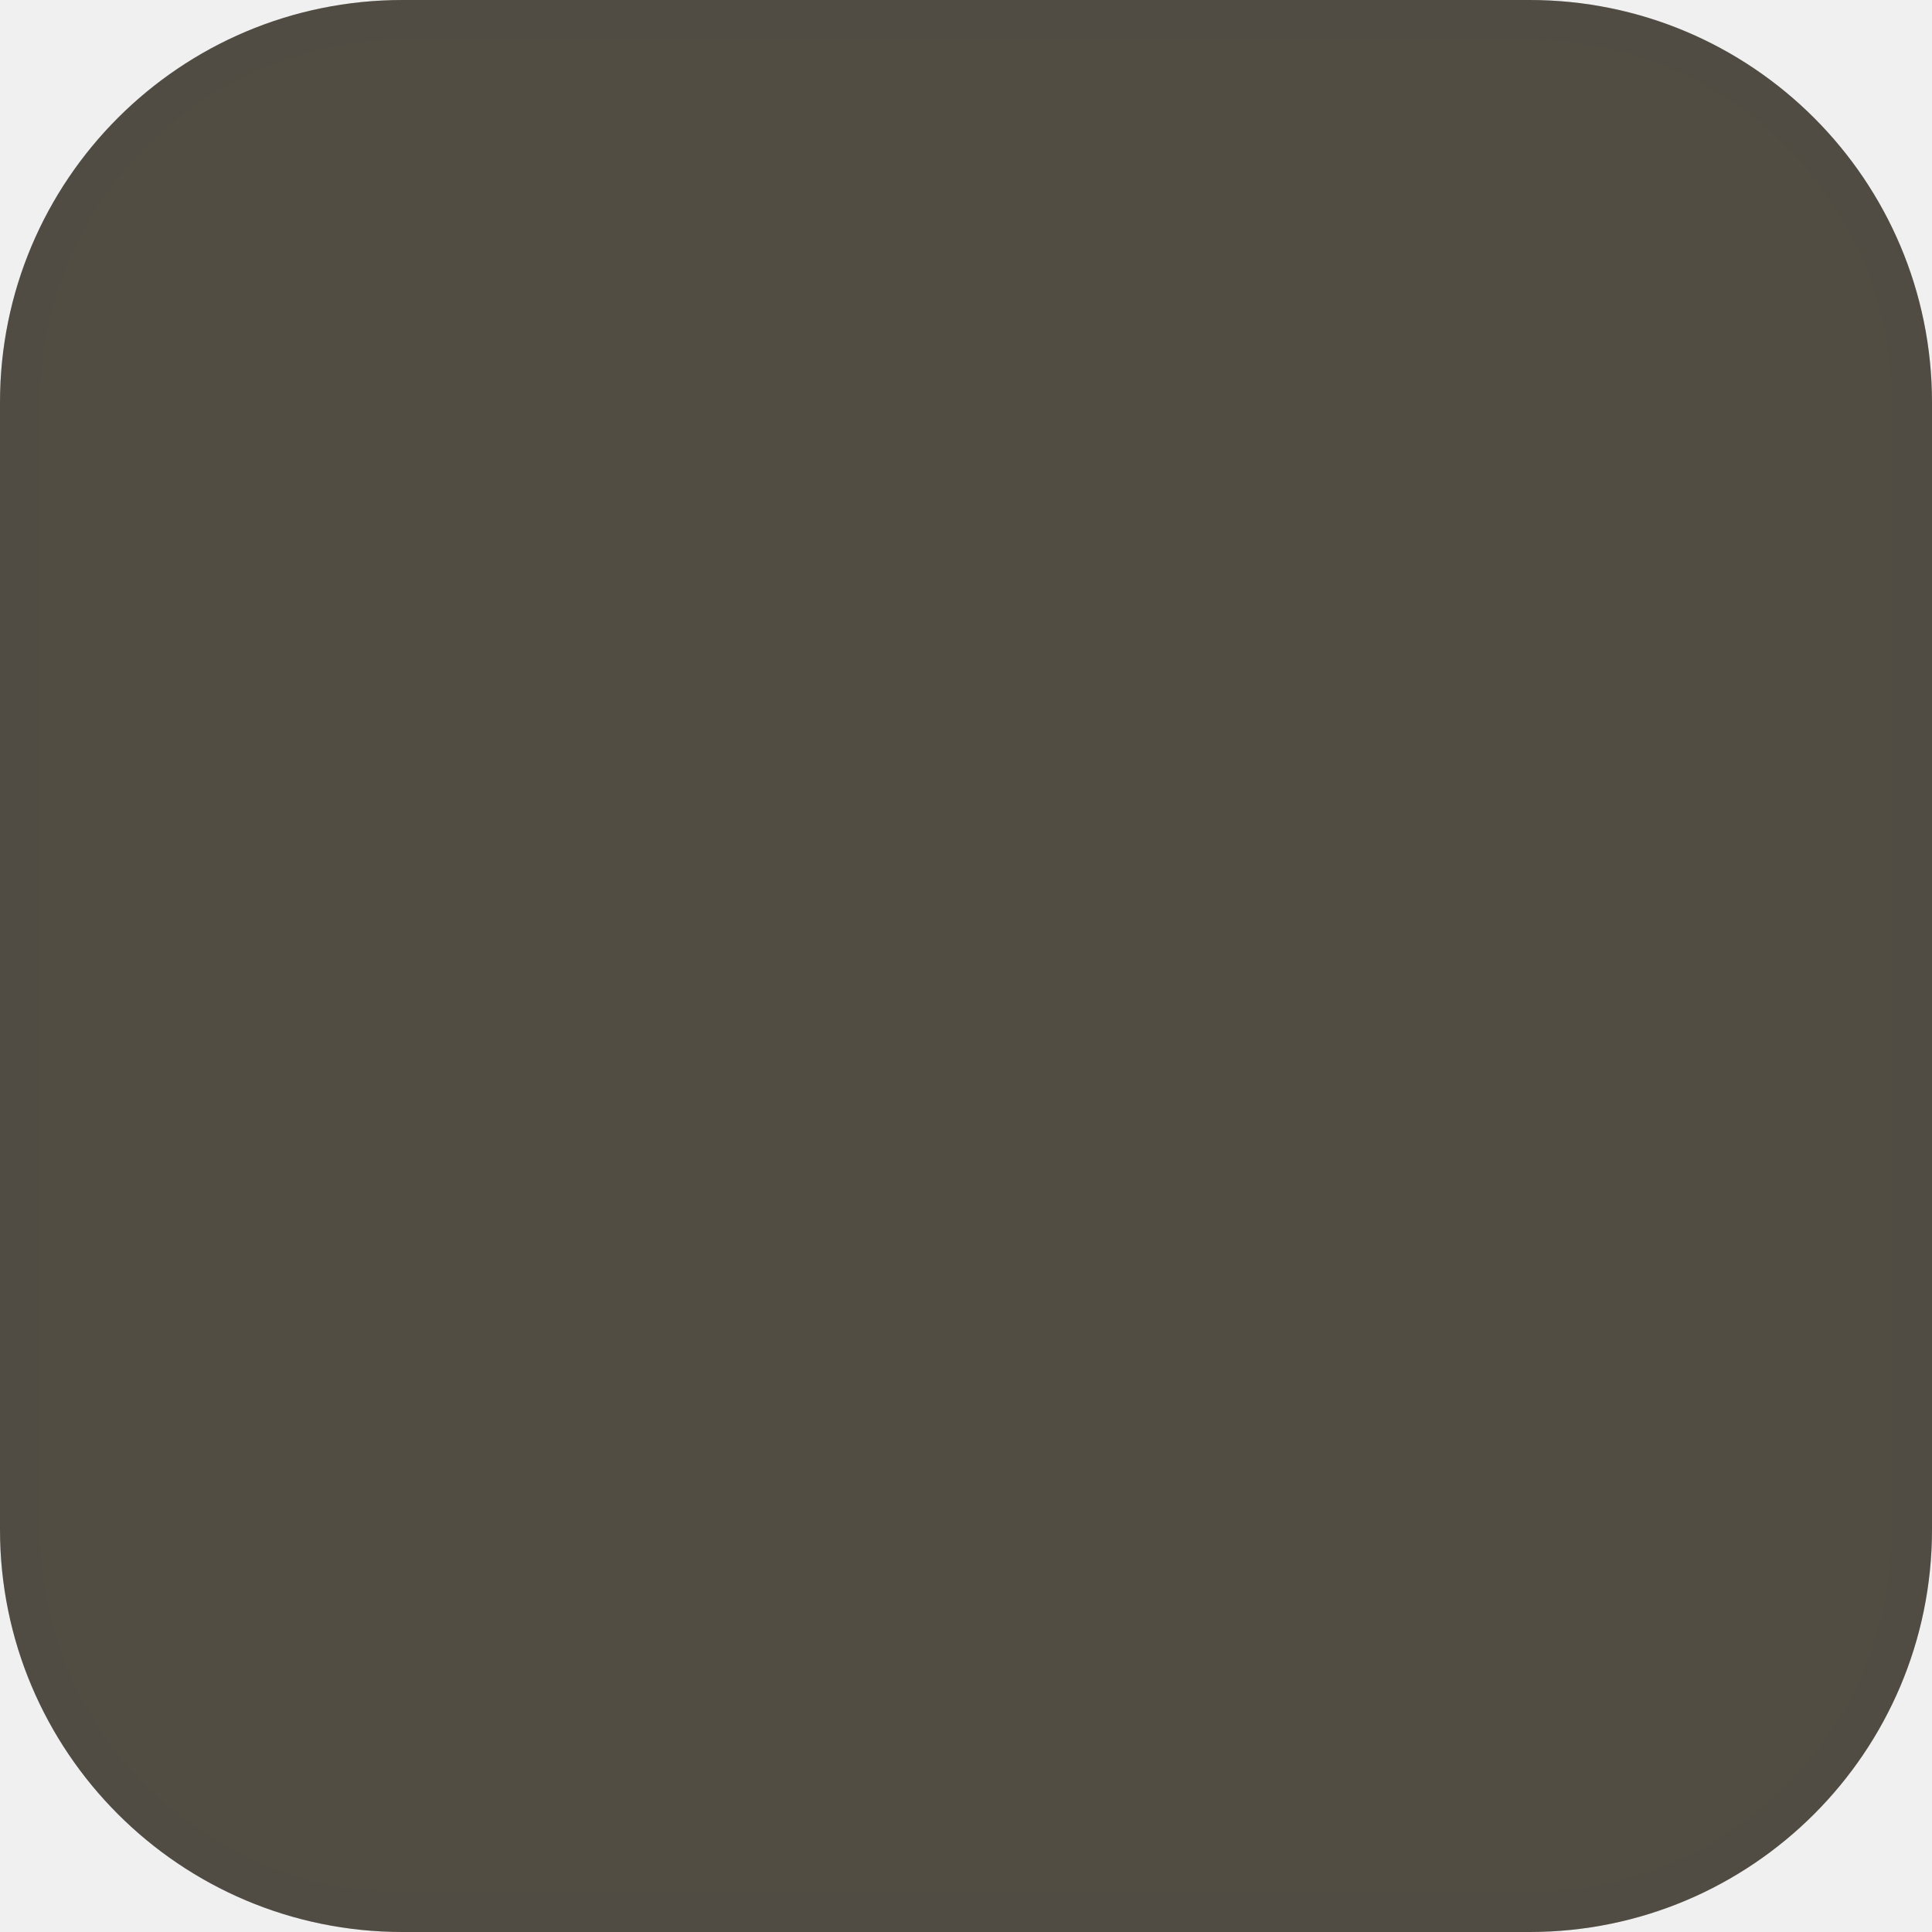
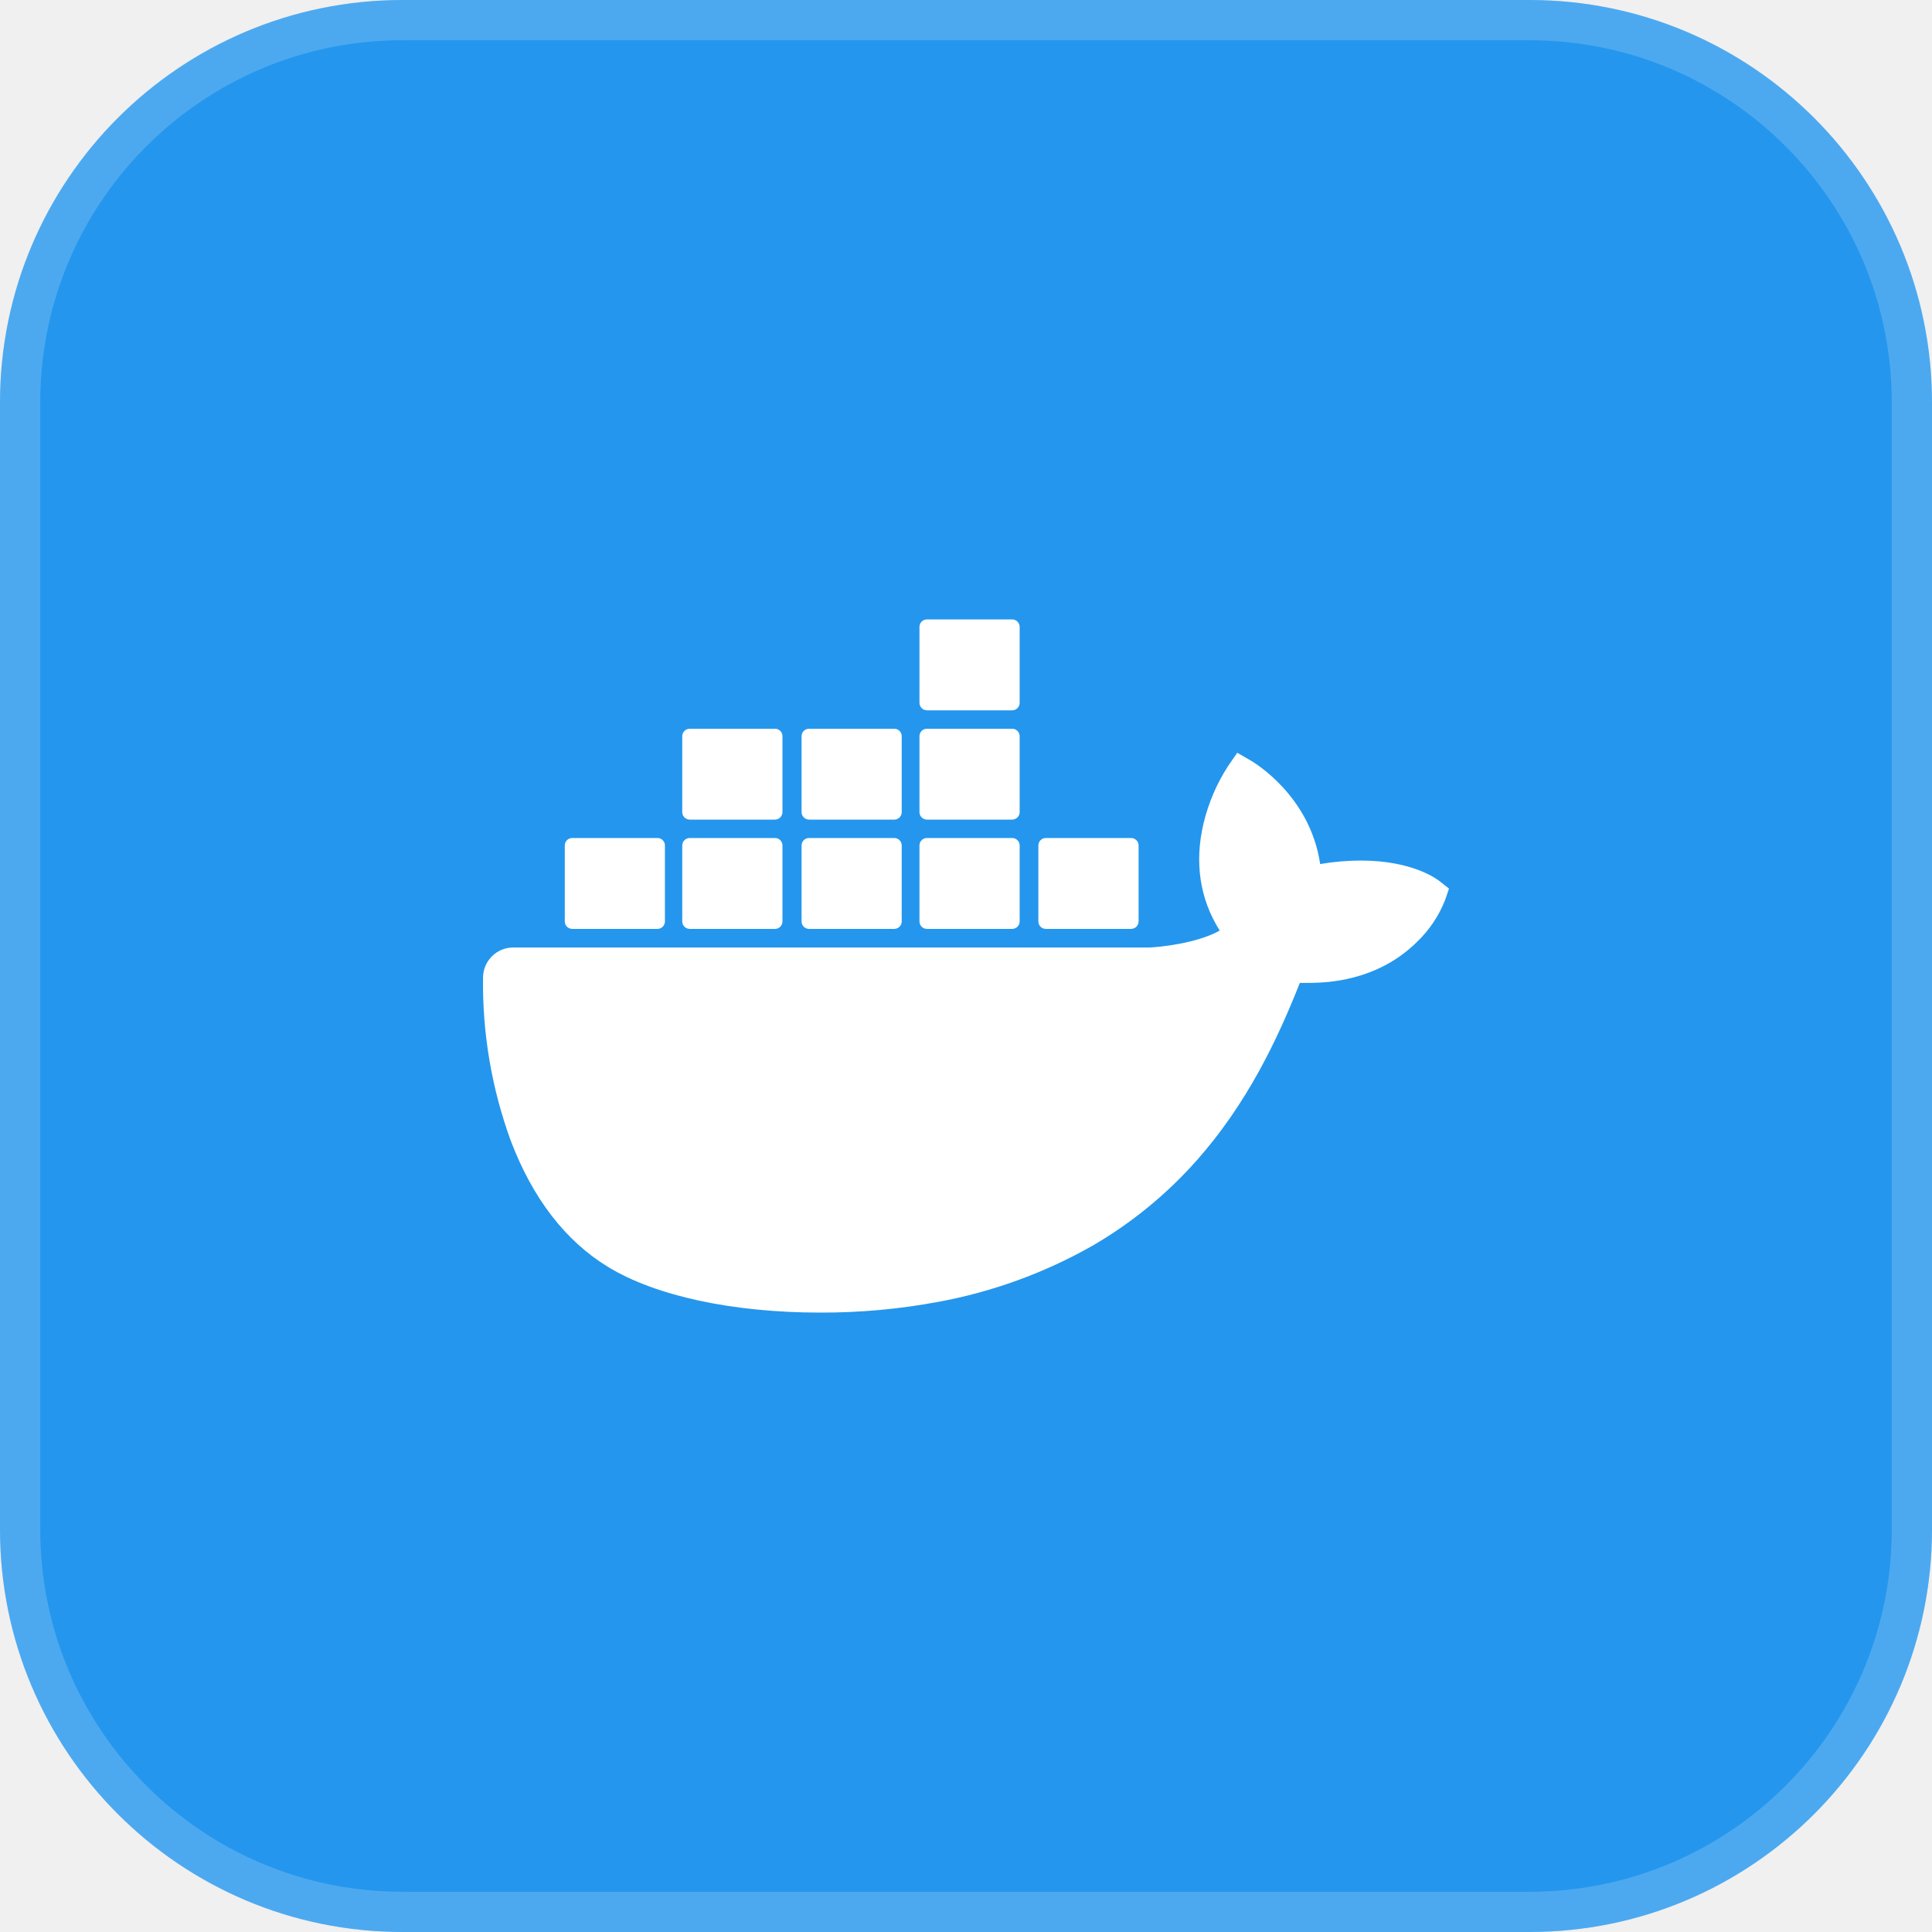
<svg xmlns="http://www.w3.org/2000/svg" width="48" height="48" viewBox="0 0 48 48" role="img" aria-label="Docker">
-   <rect width="48" height="48" rx="10" fill="#514D43" />
-   <rect x="0.5" y="0.5" width="47" height="47" rx="9.5" fill="none" stroke="#514D43" stroke-opacity="0.18" />
-   <g transform="translate(12 12)" fill="#514D43">
+   <rect width="48" height="48" rx="10" fill="#2496ED" />
+   <rect x="0.5" y="0.5" width="47" height="47" rx="9.5" fill="none" stroke="#ffffff" stroke-opacity="0.18" />
+   <g transform="translate(12 12)" fill="#FFFFFF">
    <path d="M13.983 11.078h2.119a.186.186 0 00.186-.185V9.006a.186.186 0 00-.186-.186h-2.119a.185.185 0 00-.185.185v1.888c0 .102.083.185.185.185m-2.954-5.43h2.118a.186.186 0 00.186-.186V3.574a.186.186 0 00-.186-.185h-2.118a.185.185 0 00-.185.185v1.888c0 .102.082.185.185.185m0 2.716h2.118a.187.187 0 00.186-.186V6.29a.186.186 0 00-.186-.185h-2.118a.185.185 0 00-.185.185v1.887c0 .102.082.185.185.186m-2.93 0h2.12a.186.186 0 00.184-.186V6.29a.185.185 0 00-.185-.185H8.1a.185.185 0 00-.185.185v1.887c0 .102.083.185.185.186m-2.964 0h2.119a.186.186 0 00.185-.186V6.29a.185.185 0 00-.185-.185H5.136a.186.186 0 00-.186.185v1.887c0 .102.084.185.186.186m5.893 2.715h2.118a.186.186 0 00.186-.185V9.006a.186.186 0 00-.186-.186h-2.118a.185.185 0 00-.185.185v1.888c0 .102.082.185.185.185m-2.93 0h2.12a.185.185 0 00.184-.185V9.006a.185.185 0 00-.184-.186h-2.12a.185.185 0 00-.184.185v1.888c0 .102.083.185.185.185m-2.964 0h2.119a.185.185 0 00.185-.185V9.006a.185.185 0 00-.184-.186h-2.12a.186.186 0 00-.186.186v1.887c0 .102.084.185.186.185m-2.92 0h2.12a.185.185 0 00.184-.185V9.006a.185.185 0 00-.184-.186h-2.12a.185.185 0 00-.184.185v1.888c0 .102.082.185.185.185M23.763 9.89c-.065-.051-.672-.51-1.954-.51-.338.001-.676.03-1.01.087-.248-1.7-1.653-2.53-1.716-2.566l-.344-.199-.226.327c-.284.438-.49.922-.612 1.43-.23.97-.09 1.882.403 2.661-.595.332-1.55.413-1.744.42H.751a.751.751 0 00-.75.748 11.376 11.376 0 00.692 4.062c.545 1.428 1.355 2.48 2.41 3.124 1.18.723 3.1 1.137 5.275 1.137.983.003 1.963-.086 2.93-.266a12.248 12.248 0 003.823-1.389c.98-.567 1.86-1.288 2.61-2.136 1.252-1.418 1.998-2.997 2.553-4.4h.221c1.372 0 2.215-.549 2.68-1.009.309-.293.55-.65.707-1.046l.098-.288Z" />
  </g>
</svg>
